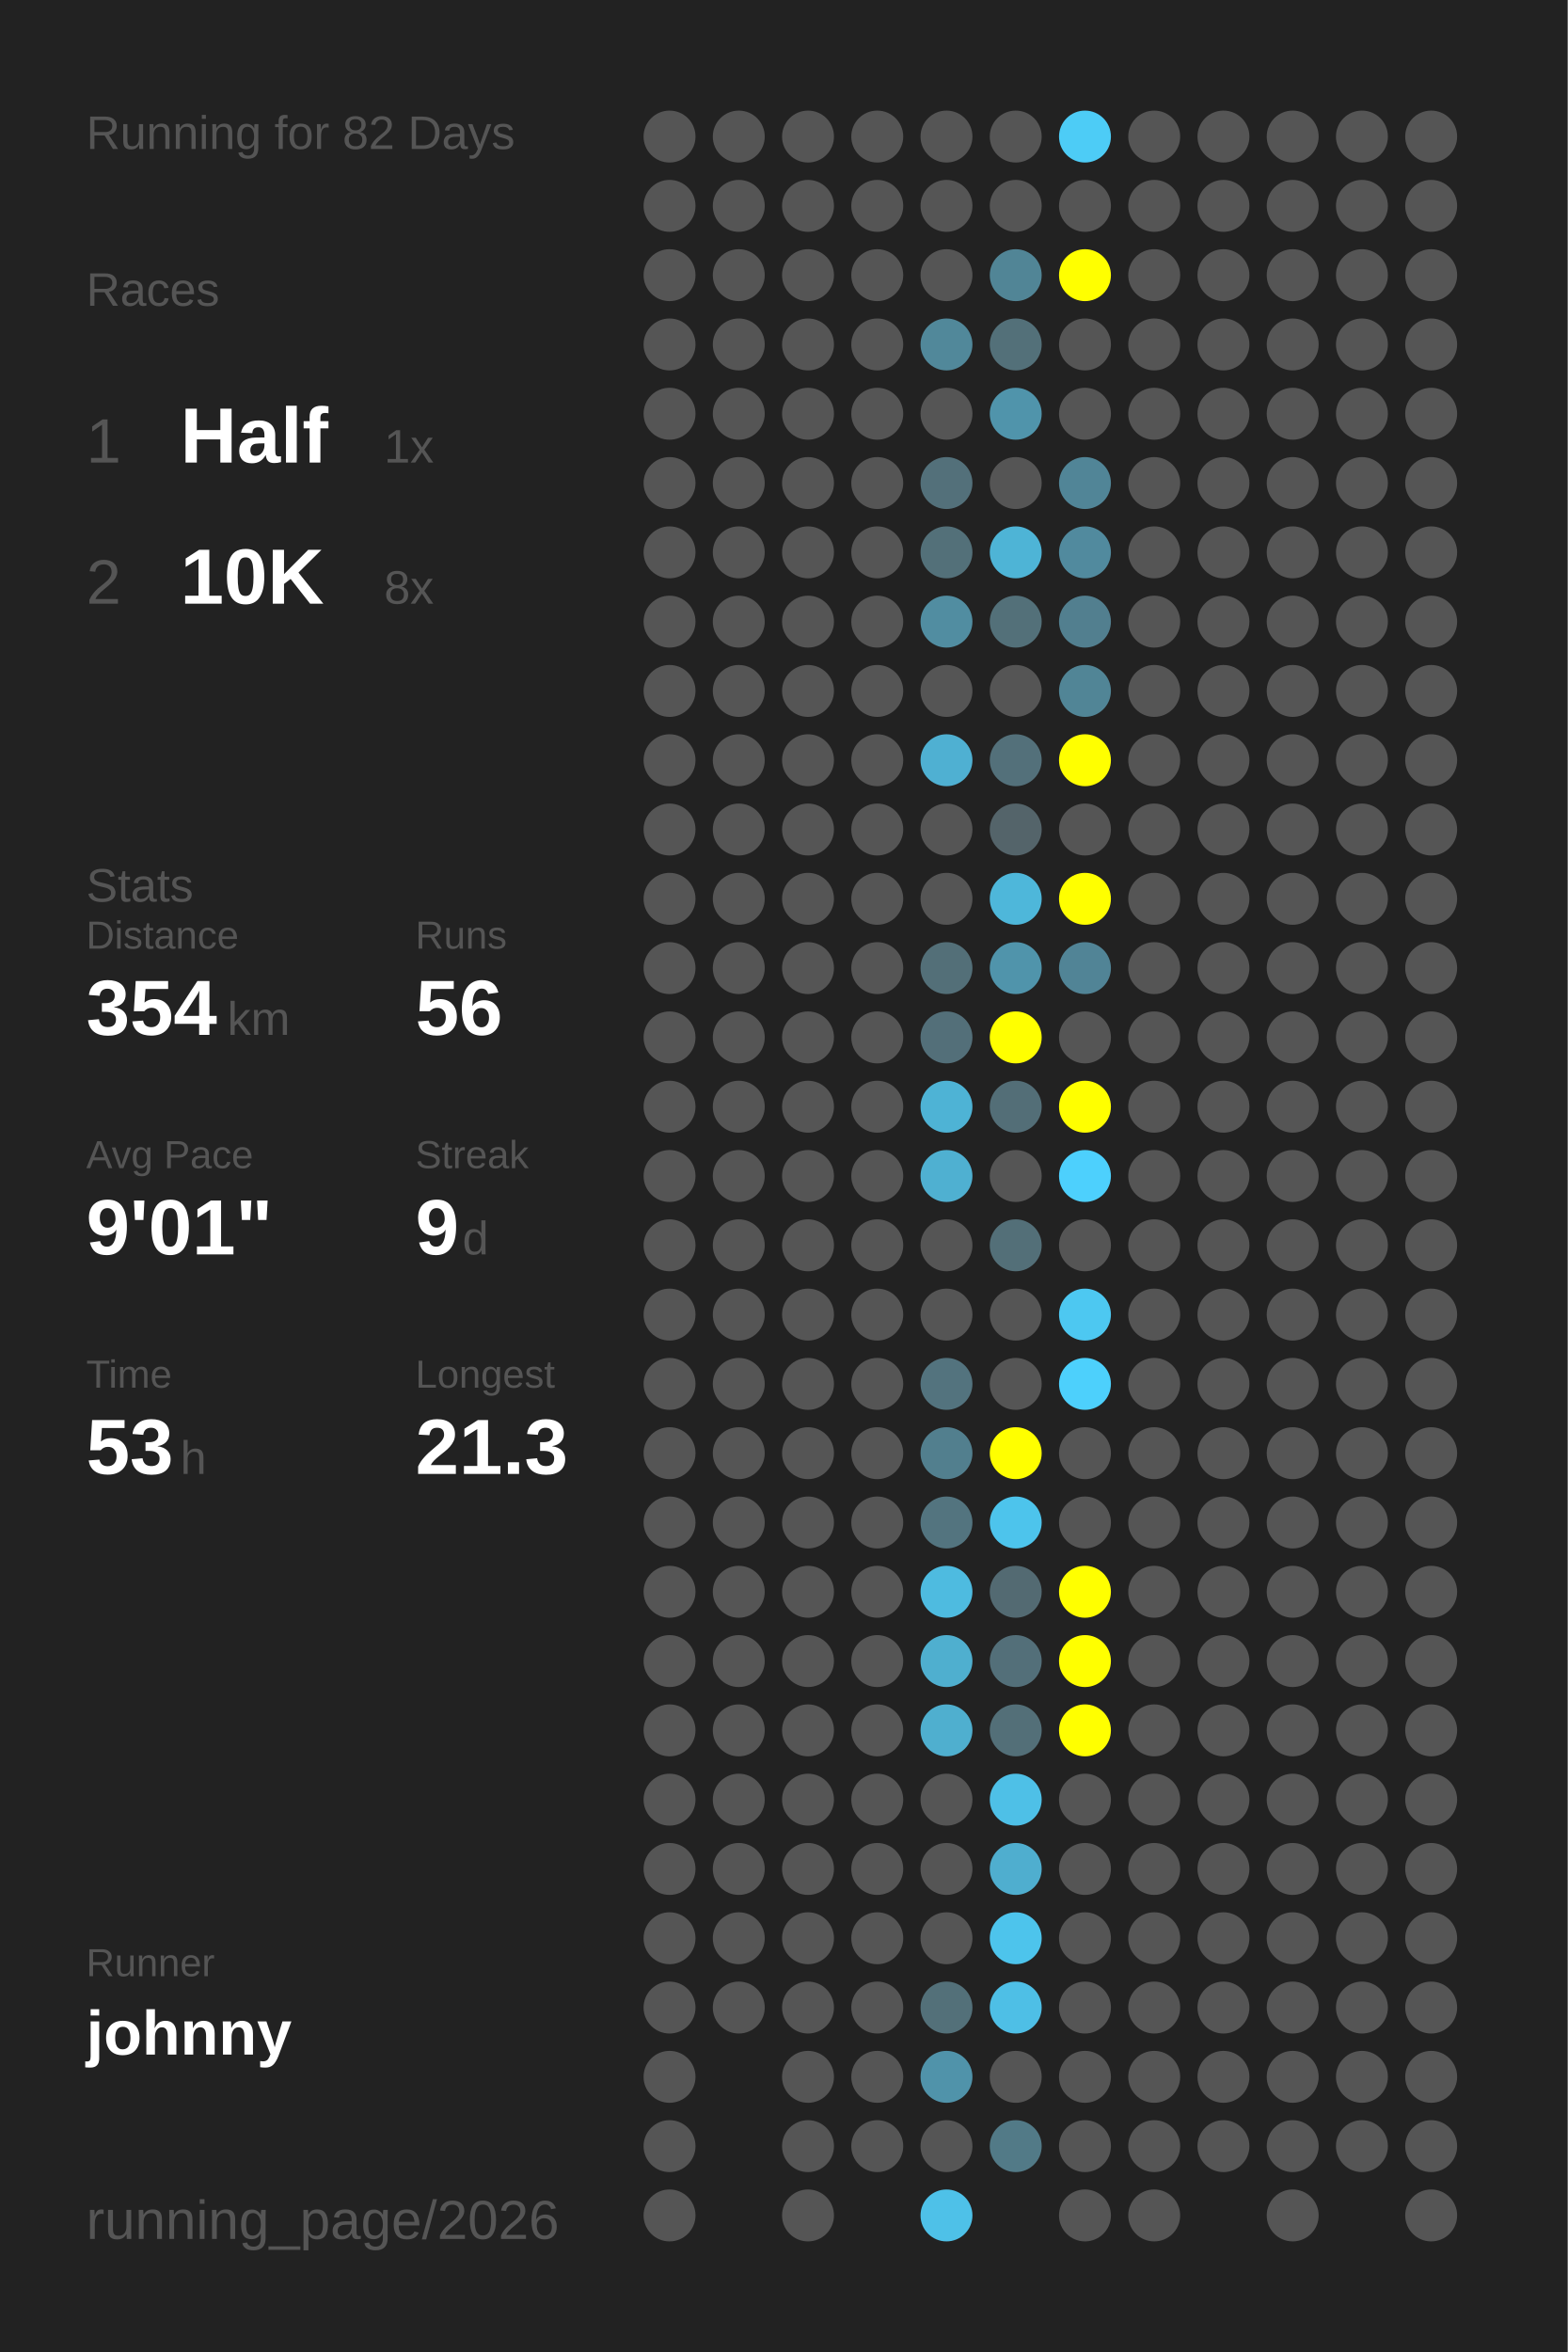
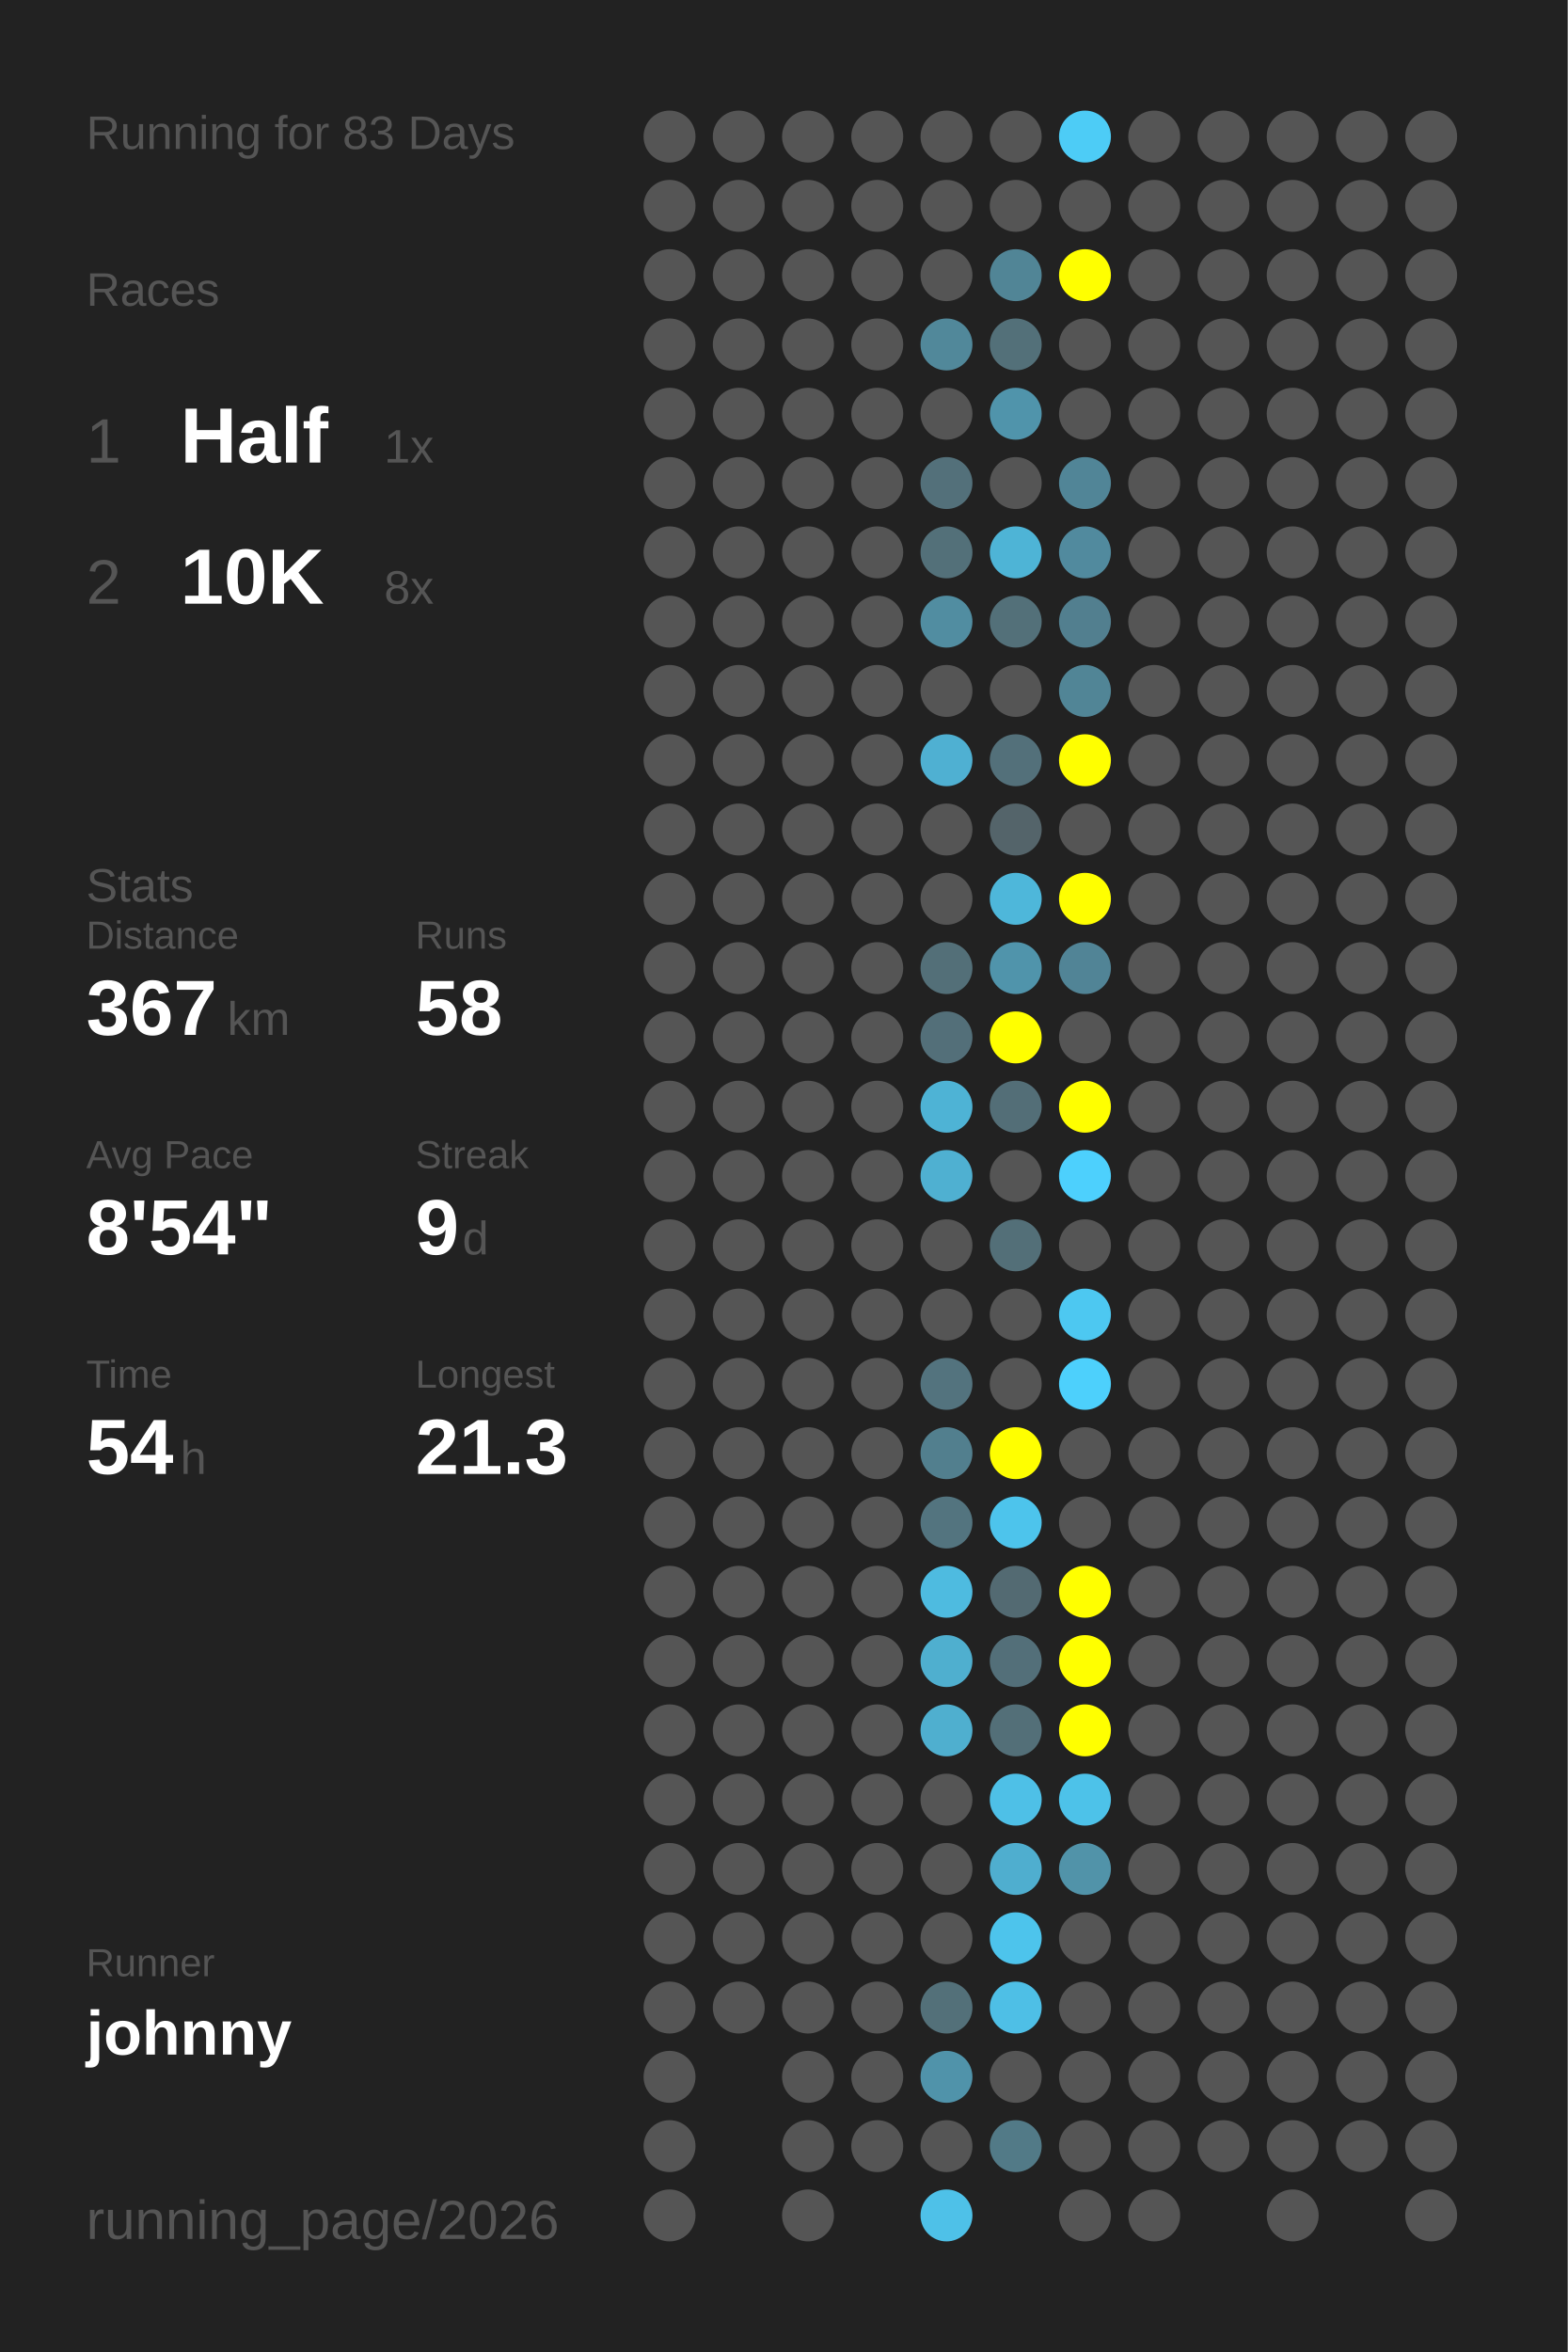
<svg xmlns="http://www.w3.org/2000/svg" baseProfile="full" height="300mm" version="1.1" viewBox="0,0,200,300" width="200mm">
  <defs />
  <rect fill="#222222" height="300" width="200" x="0" y="0" />
-   <text fill="#555555" style="font-size:6px; font-family:Arial;" x="11" y="19">Running for 82 Days</text>
+   <text fill="#555555" style="font-size:6px; font-family:Arial;" x="11" y="19">Running for 83 Days</text>
  <text fill="#555555" style="font-size:6px; font-family:Arial;" x="11" y="39">Races</text>
  <text fill="#555555" style="font-size:8px; font-family:Arial;" x="11" y="59">1</text>
  <text fill="#FFFFFF" style="font-size:10px; font-family:Arial; font-weight:bold;" x="23" y="59">Half</text>
  <text fill="#555555" style="font-size:6px; font-family:Arial;" x="49" y="59">1x</text>
  <text fill="#555555" style="font-size:8px; font-family:Arial;" x="11" y="77">2</text>
  <text fill="#FFFFFF" style="font-size:10px; font-family:Arial; font-weight:bold;" x="23" y="77">10K</text>
  <text fill="#555555" style="font-size:6px; font-family:Arial;" x="49" y="77">8x</text>
  <text fill="#555555" style="font-size:6px; font-family:Arial;" x="11" y="115">Stats</text>
  <text fill="#555555" style="font-size:5px; font-family:Arial;" x="11" y="121">Distance</text>
-   <text fill="#FFFFFF" style="font-size:10px; font-family:Arial; font-weight:bold;" x="11" y="132">354</text>
+   <text fill="#FFFFFF" style="font-size:10px; font-family:Arial; font-weight:bold;" x="11" y="132">367</text>
  <text fill="#555555" style="font-size:6px; font-family:Arial;" x="29" y="132">km</text>
  <text fill="#555555" style="font-size:5px; font-family:Arial;" x="53" y="121">Runs</text>
-   <text fill="#FFFFFF" style="font-size:10px; font-family:Arial; font-weight:bold;" x="53" y="132">56</text>
+   <text fill="#FFFFFF" style="font-size:10px; font-family:Arial; font-weight:bold;" x="53" y="132">58</text>
  <text fill="#555555" style="font-size:5px; font-family:Arial;" x="11" y="149">Avg Pace</text>
-   <text fill="#FFFFFF" style="font-size:10px; font-family:Arial; font-weight:bold;" x="11" y="160">9'01"</text>
+   <text fill="#FFFFFF" style="font-size:10px; font-family:Arial; font-weight:bold;" x="11" y="160">8'54"</text>
  <text fill="#555555" style="font-size:5px; font-family:Arial;" x="53" y="149">Streak</text>
  <text fill="#FFFFFF" style="font-size:10px; font-family:Arial; font-weight:bold;" x="53" y="160">9</text>
  <text fill="#555555" style="font-size:6px; font-family:Arial;" x="59" y="160">d</text>
  <text fill="#555555" style="font-size:5px; font-family:Arial;" x="11" y="177">Time</text>
-   <text fill="#FFFFFF" style="font-size:10px; font-family:Arial; font-weight:bold;" x="11" y="188">53</text>
+   <text fill="#FFFFFF" style="font-size:10px; font-family:Arial; font-weight:bold;" x="11" y="188">54</text>
  <text fill="#555555" style="font-size:6px; font-family:Arial;" x="23" y="188">h</text>
  <text fill="#555555" style="font-size:5px; font-family:Arial;" x="53" y="177">Longest</text>
  <text fill="#FFFFFF" style="font-size:10px; font-family:Arial; font-weight:bold;" x="53" y="188">21.3</text>
  <text fill="#555555" style="font-size:5px; font-family:Arial;" x="11" y="252.065">Runner</text>
  <text fill="#FFFFFF" style="font-size:8px; font-family:Arial; font-weight:bold;" x="11" y="262.065">johnny</text>
  <text fill="#555555" style="font-size:7px; font-family:Arial;" x="11" y="285.581">running_page/2026</text>
  <circle cx="85.417" cy="17.419" fill="#555555" r="3.312" />
  <circle cx="85.417" cy="26.258" fill="#555555" r="3.312" />
  <circle cx="85.417" cy="35.097" fill="#555555" r="3.312" />
  <circle cx="85.417" cy="43.935" fill="#555555" r="3.312" />
  <circle cx="85.417" cy="52.774" fill="#555555" r="3.312" />
  <circle cx="85.417" cy="61.613" fill="#555555" r="3.312" />
  <circle cx="85.417" cy="70.452" fill="#555555" r="3.312" />
  <circle cx="85.417" cy="79.29" fill="#555555" r="3.312" />
  <circle cx="85.417" cy="88.129" fill="#555555" r="3.312" />
  <circle cx="85.417" cy="96.968" fill="#555555" r="3.312" />
  <circle cx="85.417" cy="105.806" fill="#555555" r="3.312" />
  <circle cx="85.417" cy="114.645" fill="#555555" r="3.312" />
  <circle cx="85.417" cy="123.484" fill="#555555" r="3.312" />
  <circle cx="85.417" cy="132.323" fill="#555555" r="3.312" />
  <circle cx="85.417" cy="141.161" fill="#555555" r="3.312" />
  <circle cx="85.417" cy="150" fill="#555555" r="3.312" />
  <circle cx="85.417" cy="158.839" fill="#555555" r="3.312" />
  <circle cx="85.417" cy="167.677" fill="#555555" r="3.312" />
  <circle cx="85.417" cy="176.516" fill="#555555" r="3.312" />
  <circle cx="85.417" cy="185.355" fill="#555555" r="3.312" />
  <circle cx="85.417" cy="194.194" fill="#555555" r="3.312" />
  <circle cx="85.417" cy="203.032" fill="#555555" r="3.312" />
  <circle cx="85.417" cy="211.871" fill="#555555" r="3.312" />
  <circle cx="85.417" cy="220.71" fill="#555555" r="3.312" />
  <circle cx="85.417" cy="229.548" fill="#555555" r="3.312" />
  <circle cx="85.417" cy="238.387" fill="#555555" r="3.312" />
  <circle cx="85.417" cy="247.226" fill="#555555" r="3.312" />
  <circle cx="85.417" cy="256.065" fill="#555555" r="3.312" />
  <circle cx="85.417" cy="264.903" fill="#555555" r="3.312" />
  <circle cx="85.417" cy="273.742" fill="#555555" r="3.312" />
  <circle cx="85.417" cy="282.581" fill="#555555" r="3.312" />
  <circle cx="94.25" cy="17.419" fill="#555555" r="3.312" />
  <circle cx="94.25" cy="26.258" fill="#555555" r="3.312" />
  <circle cx="94.25" cy="35.097" fill="#555555" r="3.312" />
  <circle cx="94.25" cy="43.935" fill="#555555" r="3.312" />
  <circle cx="94.25" cy="52.774" fill="#555555" r="3.312" />
  <circle cx="94.25" cy="61.613" fill="#555555" r="3.312" />
  <circle cx="94.25" cy="70.452" fill="#555555" r="3.312" />
  <circle cx="94.25" cy="79.29" fill="#555555" r="3.312" />
  <circle cx="94.25" cy="88.129" fill="#555555" r="3.312" />
  <circle cx="94.25" cy="96.968" fill="#555555" r="3.312" />
  <circle cx="94.25" cy="105.806" fill="#555555" r="3.312" />
  <circle cx="94.25" cy="114.645" fill="#555555" r="3.312" />
  <circle cx="94.25" cy="123.484" fill="#555555" r="3.312" />
  <circle cx="94.25" cy="132.323" fill="#555555" r="3.312" />
  <circle cx="94.25" cy="141.161" fill="#555555" r="3.312" />
  <circle cx="94.25" cy="150" fill="#555555" r="3.312" />
  <circle cx="94.25" cy="158.839" fill="#555555" r="3.312" />
  <circle cx="94.25" cy="167.677" fill="#555555" r="3.312" />
  <circle cx="94.25" cy="176.516" fill="#555555" r="3.312" />
  <circle cx="94.25" cy="185.355" fill="#555555" r="3.312" />
  <circle cx="94.25" cy="194.194" fill="#555555" r="3.312" />
  <circle cx="94.25" cy="203.032" fill="#555555" r="3.312" />
  <circle cx="94.25" cy="211.871" fill="#555555" r="3.312" />
  <circle cx="94.25" cy="220.71" fill="#555555" r="3.312" />
  <circle cx="94.25" cy="229.548" fill="#555555" r="3.312" />
  <circle cx="94.25" cy="238.387" fill="#555555" r="3.312" />
  <circle cx="94.25" cy="247.226" fill="#555555" r="3.312" />
  <circle cx="94.25" cy="256.065" fill="#555555" r="3.312" />
  <circle cx="103.083" cy="17.419" fill="#555555" r="3.312" />
  <circle cx="103.083" cy="26.258" fill="#555555" r="3.312" />
  <circle cx="103.083" cy="35.097" fill="#555555" r="3.312" />
  <circle cx="103.083" cy="43.935" fill="#555555" r="3.312" />
  <circle cx="103.083" cy="52.774" fill="#555555" r="3.312" />
  <circle cx="103.083" cy="61.613" fill="#555555" r="3.312" />
  <circle cx="103.083" cy="70.452" fill="#555555" r="3.312" />
  <circle cx="103.083" cy="79.29" fill="#555555" r="3.312" />
  <circle cx="103.083" cy="88.129" fill="#555555" r="3.312" />
  <circle cx="103.083" cy="96.968" fill="#555555" r="3.312" />
  <circle cx="103.083" cy="105.806" fill="#555555" r="3.312" />
  <circle cx="103.083" cy="114.645" fill="#555555" r="3.312" />
  <circle cx="103.083" cy="123.484" fill="#555555" r="3.312" />
  <circle cx="103.083" cy="132.323" fill="#555555" r="3.312" />
  <circle cx="103.083" cy="141.161" fill="#555555" r="3.312" />
  <circle cx="103.083" cy="150" fill="#555555" r="3.312" />
  <circle cx="103.083" cy="158.839" fill="#555555" r="3.312" />
  <circle cx="103.083" cy="167.677" fill="#555555" r="3.312" />
  <circle cx="103.083" cy="176.516" fill="#555555" r="3.312" />
  <circle cx="103.083" cy="185.355" fill="#555555" r="3.312" />
  <circle cx="103.083" cy="194.194" fill="#555555" r="3.312" />
  <circle cx="103.083" cy="203.032" fill="#555555" r="3.312" />
  <circle cx="103.083" cy="211.871" fill="#555555" r="3.312" />
  <circle cx="103.083" cy="220.71" fill="#555555" r="3.312" />
  <circle cx="103.083" cy="229.548" fill="#555555" r="3.312" />
  <circle cx="103.083" cy="238.387" fill="#555555" r="3.312" />
  <circle cx="103.083" cy="247.226" fill="#555555" r="3.312" />
  <circle cx="103.083" cy="256.065" fill="#555555" r="3.312" />
  <circle cx="103.083" cy="264.903" fill="#555555" r="3.312" />
  <circle cx="103.083" cy="273.742" fill="#555555" r="3.312" />
  <circle cx="103.083" cy="282.581" fill="#555555" r="3.312" />
  <circle cx="111.917" cy="17.419" fill="#555555" r="3.312" />
  <circle cx="111.917" cy="26.258" fill="#555555" r="3.312" />
  <circle cx="111.917" cy="35.097" fill="#555555" r="3.312" />
  <circle cx="111.917" cy="43.935" fill="#555555" r="3.312" />
  <circle cx="111.917" cy="52.774" fill="#555555" r="3.312" />
  <circle cx="111.917" cy="61.613" fill="#555555" r="3.312" />
  <circle cx="111.917" cy="70.452" fill="#555555" r="3.312" />
  <circle cx="111.917" cy="79.29" fill="#555555" r="3.312" />
  <circle cx="111.917" cy="88.129" fill="#555555" r="3.312" />
  <circle cx="111.917" cy="96.968" fill="#555555" r="3.312" />
  <circle cx="111.917" cy="105.806" fill="#555555" r="3.312" />
  <circle cx="111.917" cy="114.645" fill="#555555" r="3.312" />
  <circle cx="111.917" cy="123.484" fill="#555555" r="3.312" />
  <circle cx="111.917" cy="132.323" fill="#555555" r="3.312" />
  <circle cx="111.917" cy="141.161" fill="#555555" r="3.312" />
  <circle cx="111.917" cy="150" fill="#555555" r="3.312" />
  <circle cx="111.917" cy="158.839" fill="#555555" r="3.312" />
  <circle cx="111.917" cy="167.677" fill="#555555" r="3.312" />
  <circle cx="111.917" cy="176.516" fill="#555555" r="3.312" />
  <circle cx="111.917" cy="185.355" fill="#555555" r="3.312" />
  <circle cx="111.917" cy="194.194" fill="#555555" r="3.312" />
  <circle cx="111.917" cy="203.032" fill="#555555" r="3.312" />
  <circle cx="111.917" cy="211.871" fill="#555555" r="3.312" />
  <circle cx="111.917" cy="220.71" fill="#555555" r="3.312" />
  <circle cx="111.917" cy="229.548" fill="#555555" r="3.312" />
  <circle cx="111.917" cy="238.387" fill="#555555" r="3.312" />
  <circle cx="111.917" cy="247.226" fill="#555555" r="3.312" />
  <circle cx="111.917" cy="256.065" fill="#555555" r="3.312" />
  <circle cx="111.917" cy="264.903" fill="#555555" r="3.312" />
  <circle cx="111.917" cy="273.742" fill="#555555" r="3.312" />
  <circle cx="120.75" cy="17.419" fill="#555555" r="3.312" />
  <circle cx="120.75" cy="26.258" fill="#555555" r="3.312" />
  <circle cx="120.75" cy="35.097" fill="#555555" r="3.312" />
  <circle cx="120.75" cy="43.935" fill="#51889a" r="3.312" />
  <circle cx="120.75" cy="52.774" fill="#555555" r="3.312" />
  <circle cx="120.75" cy="61.613" fill="#53707a" r="3.312" />
  <circle cx="120.75" cy="70.452" fill="#537079" r="3.312" />
  <circle cx="120.75" cy="79.29" fill="#518da1" r="3.312" />
  <circle cx="120.75" cy="88.129" fill="#555555" r="3.312" />
  <circle cx="120.75" cy="96.968" fill="#4fb0d2" r="3.312" />
  <circle cx="120.75" cy="105.806" fill="#555555" r="3.312" />
  <circle cx="120.75" cy="114.645" fill="#555555" r="3.312" />
  <circle cx="120.75" cy="123.484" fill="#536f78" r="3.312" />
  <circle cx="120.75" cy="132.323" fill="#536f79" r="3.312" />
  <circle cx="120.75" cy="141.161" fill="#4eb3d5" r="3.312" />
  <circle cx="120.75" cy="150" fill="#4fb0d1" r="3.312" />
  <circle cx="120.75" cy="158.839" fill="#555555" r="3.312" />
  <circle cx="120.75" cy="167.677" fill="#555555" r="3.312" />
  <circle cx="120.75" cy="176.516" fill="#53737e" r="3.312" />
  <circle cx="120.75" cy="185.355" fill="#527f8e" r="3.312" />
  <circle cx="120.75" cy="194.194" fill="#53747f" r="3.312" />
  <circle cx="120.75" cy="203.032" fill="#4ebbe0" r="3.312" />
  <circle cx="120.75" cy="211.871" fill="#4fafcf" r="3.312" />
  <circle cx="120.75" cy="220.71" fill="#4fafcf" r="3.312" />
  <circle cx="120.75" cy="229.548" fill="#555555" r="3.312" />
  <circle cx="120.75" cy="238.387" fill="#555555" r="3.312" />
  <circle cx="120.75" cy="247.226" fill="#555555" r="3.312" />
  <circle cx="120.75" cy="256.065" fill="#537079" r="3.312" />
  <circle cx="120.75" cy="264.903" fill="#5093aa" r="3.312" />
  <circle cx="120.75" cy="273.742" fill="#555555" r="3.312" />
  <circle cx="120.75" cy="282.581" fill="#4ec1e8" r="3.312" />
  <circle cx="129.583" cy="17.419" fill="#555555" r="3.312" />
  <circle cx="129.583" cy="26.258" fill="#555555" r="3.312" />
  <circle cx="129.583" cy="35.097" fill="#518596" r="3.312" />
  <circle cx="129.583" cy="43.935" fill="#537079" r="3.312" />
  <circle cx="129.583" cy="52.774" fill="#5094ab" r="3.312" />
  <circle cx="129.583" cy="61.613" fill="#555555" r="3.312" />
  <circle cx="129.583" cy="70.452" fill="#4eb4d6" r="3.312" />
  <circle cx="129.583" cy="79.29" fill="#537079" r="3.312" />
  <circle cx="129.583" cy="88.129" fill="#555555" r="3.312" />
  <circle cx="129.583" cy="96.968" fill="#53707a" r="3.312" />
  <circle cx="129.583" cy="105.806" fill="#54646a" r="3.312" />
  <circle cx="129.583" cy="114.645" fill="#4eb7da" r="3.312" />
  <circle cx="129.583" cy="123.484" fill="#5094ab" r="3.312" />
  <circle cx="129.583" cy="132.323" fill="#FFFF00" r="3.312" />
  <circle cx="129.583" cy="141.161" fill="#536e77" r="3.312" />
  <circle cx="129.583" cy="150" fill="#555555" r="3.312" />
  <circle cx="129.583" cy="158.839" fill="#536f78" r="3.312" />
  <circle cx="129.583" cy="167.677" fill="#555555" r="3.312" />
  <circle cx="129.583" cy="176.516" fill="#555555" r="3.312" />
  <circle cx="129.583" cy="185.355" fill="#FFFF00" r="3.312" />
  <circle cx="129.583" cy="194.194" fill="#4dc4ec" r="3.312" />
  <circle cx="129.583" cy="203.032" fill="#536a72" r="3.312" />
  <circle cx="129.583" cy="211.871" fill="#536f79" r="3.312" />
  <circle cx="129.583" cy="220.71" fill="#536f78" r="3.312" />
  <circle cx="129.583" cy="229.548" fill="#4ec0e7" r="3.312" />
  <circle cx="129.583" cy="238.387" fill="#4faecf" r="3.312" />
  <circle cx="129.583" cy="247.226" fill="#4dc4ec" r="3.312" />
  <circle cx="129.583" cy="256.065" fill="#4ebfe6" r="3.312" />
  <circle cx="129.583" cy="264.903" fill="#555555" r="3.312" />
  <circle cx="129.583" cy="273.742" fill="#527a87" r="3.312" />
  <circle cx="138.417" cy="17.419" fill="#4dccf6" r="3.312" />
  <circle cx="138.417" cy="26.258" fill="#555555" r="3.312" />
  <circle cx="138.417" cy="35.097" fill="#FFFF00" r="3.312" />
  <circle cx="138.417" cy="43.935" fill="#555555" r="3.312" />
  <circle cx="138.417" cy="52.774" fill="#555555" r="3.312" />
  <circle cx="138.417" cy="61.613" fill="#518597" r="3.312" />
  <circle cx="138.417" cy="70.452" fill="#518a9e" r="3.312" />
  <circle cx="138.417" cy="79.29" fill="#527f8f" r="3.312" />
  <circle cx="138.417" cy="88.129" fill="#518596" r="3.312" />
  <circle cx="138.417" cy="96.968" fill="#FFFF00" r="3.312" />
  <circle cx="138.417" cy="105.806" fill="#555555" r="3.312" />
  <circle cx="138.417" cy="114.645" fill="#FFFF00" r="3.312" />
  <circle cx="138.417" cy="123.484" fill="#518496" r="3.312" />
  <circle cx="138.417" cy="132.323" fill="#555555" r="3.312" />
  <circle cx="138.417" cy="141.161" fill="#FFFF00" r="3.312" />
  <circle cx="138.417" cy="150" fill="#4dd0fd" r="3.312" />
  <circle cx="138.417" cy="158.839" fill="#555555" r="3.312" />
  <circle cx="138.417" cy="167.677" fill="#4dc8f1" r="3.312" />
  <circle cx="138.417" cy="176.516" fill="#4dd0fc" r="3.312" />
  <circle cx="138.417" cy="185.355" fill="#555555" r="3.312" />
  <circle cx="138.417" cy="194.194" fill="#555555" r="3.312" />
  <circle cx="138.417" cy="203.032" fill="#FFFF00" r="3.312" />
  <circle cx="138.417" cy="211.871" fill="#FFFF00" r="3.312" />
  <circle cx="138.417" cy="220.71" fill="#FFFF00" r="3.312" />
-   <circle cx="138.417" cy="229.548" fill="#555555" r="3.312" />
-   <circle cx="138.417" cy="238.387" fill="#555555" r="3.312" />
+   <circle cx="138.417" cy="229.548" fill="#4dc2e9" r="3.312" />
+   <circle cx="138.417" cy="238.387" fill="#5193a9" r="3.312" />
  <circle cx="138.417" cy="247.226" fill="#555555" r="3.312" />
  <circle cx="138.417" cy="256.065" fill="#555555" r="3.312" />
  <circle cx="138.417" cy="264.903" fill="#555555" r="3.312" />
  <circle cx="138.417" cy="273.742" fill="#555555" r="3.312" />
  <circle cx="138.417" cy="282.581" fill="#555555" r="3.312" />
  <circle cx="147.25" cy="17.419" fill="#555555" r="3.312" />
  <circle cx="147.25" cy="26.258" fill="#555555" r="3.312" />
  <circle cx="147.25" cy="35.097" fill="#555555" r="3.312" />
  <circle cx="147.25" cy="43.935" fill="#555555" r="3.312" />
  <circle cx="147.25" cy="52.774" fill="#555555" r="3.312" />
  <circle cx="147.25" cy="61.613" fill="#555555" r="3.312" />
  <circle cx="147.25" cy="70.452" fill="#555555" r="3.312" />
  <circle cx="147.25" cy="79.29" fill="#555555" r="3.312" />
  <circle cx="147.25" cy="88.129" fill="#555555" r="3.312" />
  <circle cx="147.25" cy="96.968" fill="#555555" r="3.312" />
  <circle cx="147.25" cy="105.806" fill="#555555" r="3.312" />
  <circle cx="147.25" cy="114.645" fill="#555555" r="3.312" />
  <circle cx="147.25" cy="123.484" fill="#555555" r="3.312" />
  <circle cx="147.25" cy="132.323" fill="#555555" r="3.312" />
  <circle cx="147.25" cy="141.161" fill="#555555" r="3.312" />
  <circle cx="147.25" cy="150" fill="#555555" r="3.312" />
  <circle cx="147.25" cy="158.839" fill="#555555" r="3.312" />
  <circle cx="147.25" cy="167.677" fill="#555555" r="3.312" />
  <circle cx="147.25" cy="176.516" fill="#555555" r="3.312" />
  <circle cx="147.25" cy="185.355" fill="#555555" r="3.312" />
  <circle cx="147.25" cy="194.194" fill="#555555" r="3.312" />
  <circle cx="147.25" cy="203.032" fill="#555555" r="3.312" />
  <circle cx="147.25" cy="211.871" fill="#555555" r="3.312" />
  <circle cx="147.25" cy="220.71" fill="#555555" r="3.312" />
  <circle cx="147.25" cy="229.548" fill="#555555" r="3.312" />
  <circle cx="147.25" cy="238.387" fill="#555555" r="3.312" />
  <circle cx="147.25" cy="247.226" fill="#555555" r="3.312" />
  <circle cx="147.25" cy="256.065" fill="#555555" r="3.312" />
  <circle cx="147.25" cy="264.903" fill="#555555" r="3.312" />
  <circle cx="147.25" cy="273.742" fill="#555555" r="3.312" />
  <circle cx="147.25" cy="282.581" fill="#555555" r="3.312" />
  <circle cx="156.083" cy="17.419" fill="#555555" r="3.312" />
  <circle cx="156.083" cy="26.258" fill="#555555" r="3.312" />
  <circle cx="156.083" cy="35.097" fill="#555555" r="3.312" />
  <circle cx="156.083" cy="43.935" fill="#555555" r="3.312" />
  <circle cx="156.083" cy="52.774" fill="#555555" r="3.312" />
  <circle cx="156.083" cy="61.613" fill="#555555" r="3.312" />
  <circle cx="156.083" cy="70.452" fill="#555555" r="3.312" />
  <circle cx="156.083" cy="79.29" fill="#555555" r="3.312" />
  <circle cx="156.083" cy="88.129" fill="#555555" r="3.312" />
  <circle cx="156.083" cy="96.968" fill="#555555" r="3.312" />
  <circle cx="156.083" cy="105.806" fill="#555555" r="3.312" />
  <circle cx="156.083" cy="114.645" fill="#555555" r="3.312" />
  <circle cx="156.083" cy="123.484" fill="#555555" r="3.312" />
  <circle cx="156.083" cy="132.323" fill="#555555" r="3.312" />
  <circle cx="156.083" cy="141.161" fill="#555555" r="3.312" />
  <circle cx="156.083" cy="150" fill="#555555" r="3.312" />
  <circle cx="156.083" cy="158.839" fill="#555555" r="3.312" />
  <circle cx="156.083" cy="167.677" fill="#555555" r="3.312" />
  <circle cx="156.083" cy="176.516" fill="#555555" r="3.312" />
  <circle cx="156.083" cy="185.355" fill="#555555" r="3.312" />
  <circle cx="156.083" cy="194.194" fill="#555555" r="3.312" />
  <circle cx="156.083" cy="203.032" fill="#555555" r="3.312" />
  <circle cx="156.083" cy="211.871" fill="#555555" r="3.312" />
  <circle cx="156.083" cy="220.71" fill="#555555" r="3.312" />
  <circle cx="156.083" cy="229.548" fill="#555555" r="3.312" />
  <circle cx="156.083" cy="238.387" fill="#555555" r="3.312" />
  <circle cx="156.083" cy="247.226" fill="#555555" r="3.312" />
  <circle cx="156.083" cy="256.065" fill="#555555" r="3.312" />
  <circle cx="156.083" cy="264.903" fill="#555555" r="3.312" />
  <circle cx="156.083" cy="273.742" fill="#555555" r="3.312" />
  <circle cx="164.917" cy="17.419" fill="#555555" r="3.312" />
  <circle cx="164.917" cy="26.258" fill="#555555" r="3.312" />
  <circle cx="164.917" cy="35.097" fill="#555555" r="3.312" />
  <circle cx="164.917" cy="43.935" fill="#555555" r="3.312" />
  <circle cx="164.917" cy="52.774" fill="#555555" r="3.312" />
  <circle cx="164.917" cy="61.613" fill="#555555" r="3.312" />
  <circle cx="164.917" cy="70.452" fill="#555555" r="3.312" />
  <circle cx="164.917" cy="79.29" fill="#555555" r="3.312" />
  <circle cx="164.917" cy="88.129" fill="#555555" r="3.312" />
  <circle cx="164.917" cy="96.968" fill="#555555" r="3.312" />
  <circle cx="164.917" cy="105.806" fill="#555555" r="3.312" />
  <circle cx="164.917" cy="114.645" fill="#555555" r="3.312" />
  <circle cx="164.917" cy="123.484" fill="#555555" r="3.312" />
  <circle cx="164.917" cy="132.323" fill="#555555" r="3.312" />
  <circle cx="164.917" cy="141.161" fill="#555555" r="3.312" />
  <circle cx="164.917" cy="150" fill="#555555" r="3.312" />
  <circle cx="164.917" cy="158.839" fill="#555555" r="3.312" />
  <circle cx="164.917" cy="167.677" fill="#555555" r="3.312" />
  <circle cx="164.917" cy="176.516" fill="#555555" r="3.312" />
  <circle cx="164.917" cy="185.355" fill="#555555" r="3.312" />
  <circle cx="164.917" cy="194.194" fill="#555555" r="3.312" />
  <circle cx="164.917" cy="203.032" fill="#555555" r="3.312" />
  <circle cx="164.917" cy="211.871" fill="#555555" r="3.312" />
  <circle cx="164.917" cy="220.71" fill="#555555" r="3.312" />
  <circle cx="164.917" cy="229.548" fill="#555555" r="3.312" />
  <circle cx="164.917" cy="238.387" fill="#555555" r="3.312" />
  <circle cx="164.917" cy="247.226" fill="#555555" r="3.312" />
  <circle cx="164.917" cy="256.065" fill="#555555" r="3.312" />
  <circle cx="164.917" cy="264.903" fill="#555555" r="3.312" />
  <circle cx="164.917" cy="273.742" fill="#555555" r="3.312" />
  <circle cx="164.917" cy="282.581" fill="#555555" r="3.312" />
  <circle cx="173.75" cy="17.419" fill="#555555" r="3.312" />
  <circle cx="173.75" cy="26.258" fill="#555555" r="3.312" />
  <circle cx="173.75" cy="35.097" fill="#555555" r="3.312" />
  <circle cx="173.75" cy="43.935" fill="#555555" r="3.312" />
  <circle cx="173.75" cy="52.774" fill="#555555" r="3.312" />
  <circle cx="173.75" cy="61.613" fill="#555555" r="3.312" />
  <circle cx="173.75" cy="70.452" fill="#555555" r="3.312" />
  <circle cx="173.75" cy="79.29" fill="#555555" r="3.312" />
  <circle cx="173.75" cy="88.129" fill="#555555" r="3.312" />
  <circle cx="173.75" cy="96.968" fill="#555555" r="3.312" />
  <circle cx="173.75" cy="105.806" fill="#555555" r="3.312" />
  <circle cx="173.75" cy="114.645" fill="#555555" r="3.312" />
  <circle cx="173.75" cy="123.484" fill="#555555" r="3.312" />
  <circle cx="173.75" cy="132.323" fill="#555555" r="3.312" />
  <circle cx="173.75" cy="141.161" fill="#555555" r="3.312" />
  <circle cx="173.75" cy="150" fill="#555555" r="3.312" />
  <circle cx="173.75" cy="158.839" fill="#555555" r="3.312" />
  <circle cx="173.75" cy="167.677" fill="#555555" r="3.312" />
  <circle cx="173.75" cy="176.516" fill="#555555" r="3.312" />
  <circle cx="173.75" cy="185.355" fill="#555555" r="3.312" />
  <circle cx="173.75" cy="194.194" fill="#555555" r="3.312" />
  <circle cx="173.75" cy="203.032" fill="#555555" r="3.312" />
  <circle cx="173.75" cy="211.871" fill="#555555" r="3.312" />
  <circle cx="173.75" cy="220.71" fill="#555555" r="3.312" />
  <circle cx="173.75" cy="229.548" fill="#555555" r="3.312" />
  <circle cx="173.75" cy="238.387" fill="#555555" r="3.312" />
  <circle cx="173.75" cy="247.226" fill="#555555" r="3.312" />
  <circle cx="173.75" cy="256.065" fill="#555555" r="3.312" />
  <circle cx="173.75" cy="264.903" fill="#555555" r="3.312" />
  <circle cx="173.75" cy="273.742" fill="#555555" r="3.312" />
  <circle cx="182.583" cy="17.419" fill="#555555" r="3.312" />
  <circle cx="182.583" cy="26.258" fill="#555555" r="3.312" />
  <circle cx="182.583" cy="35.097" fill="#555555" r="3.312" />
  <circle cx="182.583" cy="43.935" fill="#555555" r="3.312" />
  <circle cx="182.583" cy="52.774" fill="#555555" r="3.312" />
  <circle cx="182.583" cy="61.613" fill="#555555" r="3.312" />
  <circle cx="182.583" cy="70.452" fill="#555555" r="3.312" />
  <circle cx="182.583" cy="79.29" fill="#555555" r="3.312" />
  <circle cx="182.583" cy="88.129" fill="#555555" r="3.312" />
  <circle cx="182.583" cy="96.968" fill="#555555" r="3.312" />
  <circle cx="182.583" cy="105.806" fill="#555555" r="3.312" />
  <circle cx="182.583" cy="114.645" fill="#555555" r="3.312" />
  <circle cx="182.583" cy="123.484" fill="#555555" r="3.312" />
  <circle cx="182.583" cy="132.323" fill="#555555" r="3.312" />
  <circle cx="182.583" cy="141.161" fill="#555555" r="3.312" />
  <circle cx="182.583" cy="150" fill="#555555" r="3.312" />
  <circle cx="182.583" cy="158.839" fill="#555555" r="3.312" />
  <circle cx="182.583" cy="167.677" fill="#555555" r="3.312" />
  <circle cx="182.583" cy="176.516" fill="#555555" r="3.312" />
  <circle cx="182.583" cy="185.355" fill="#555555" r="3.312" />
  <circle cx="182.583" cy="194.194" fill="#555555" r="3.312" />
  <circle cx="182.583" cy="203.032" fill="#555555" r="3.312" />
  <circle cx="182.583" cy="211.871" fill="#555555" r="3.312" />
  <circle cx="182.583" cy="220.71" fill="#555555" r="3.312" />
  <circle cx="182.583" cy="229.548" fill="#555555" r="3.312" />
  <circle cx="182.583" cy="238.387" fill="#555555" r="3.312" />
  <circle cx="182.583" cy="247.226" fill="#555555" r="3.312" />
  <circle cx="182.583" cy="256.065" fill="#555555" r="3.312" />
  <circle cx="182.583" cy="264.903" fill="#555555" r="3.312" />
  <circle cx="182.583" cy="273.742" fill="#555555" r="3.312" />
  <circle cx="182.583" cy="282.581" fill="#555555" r="3.312" />
</svg>
